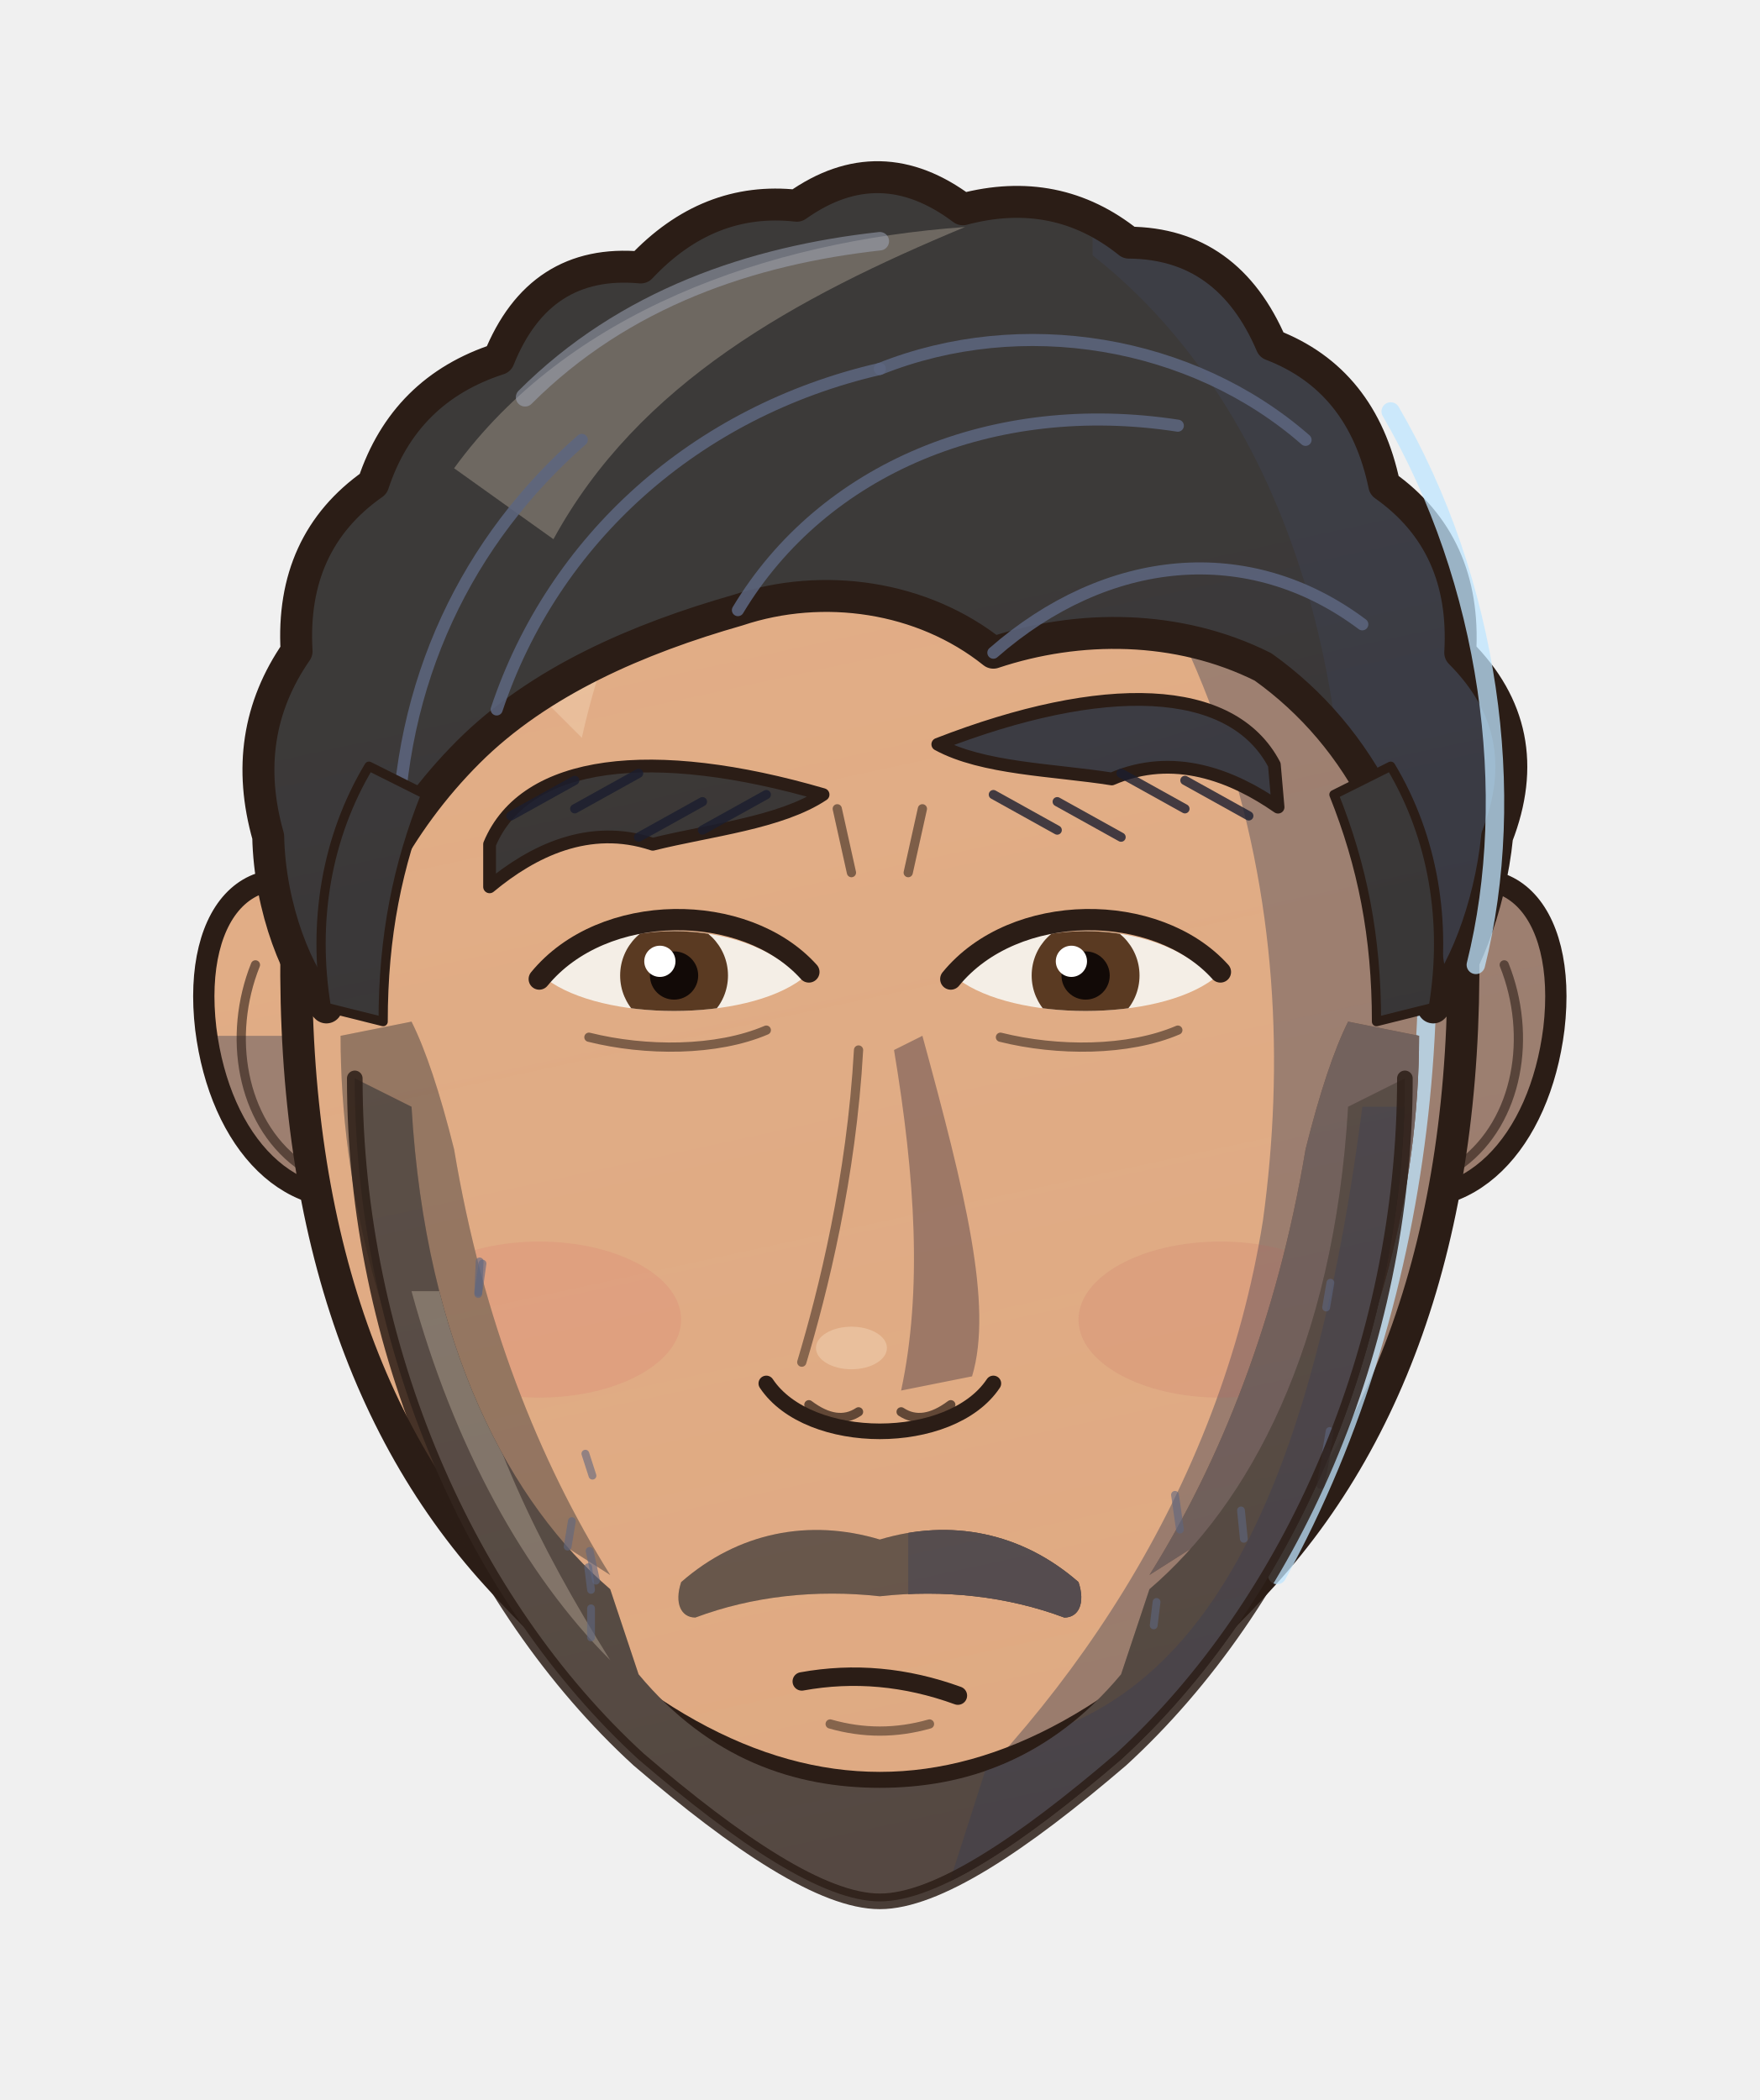
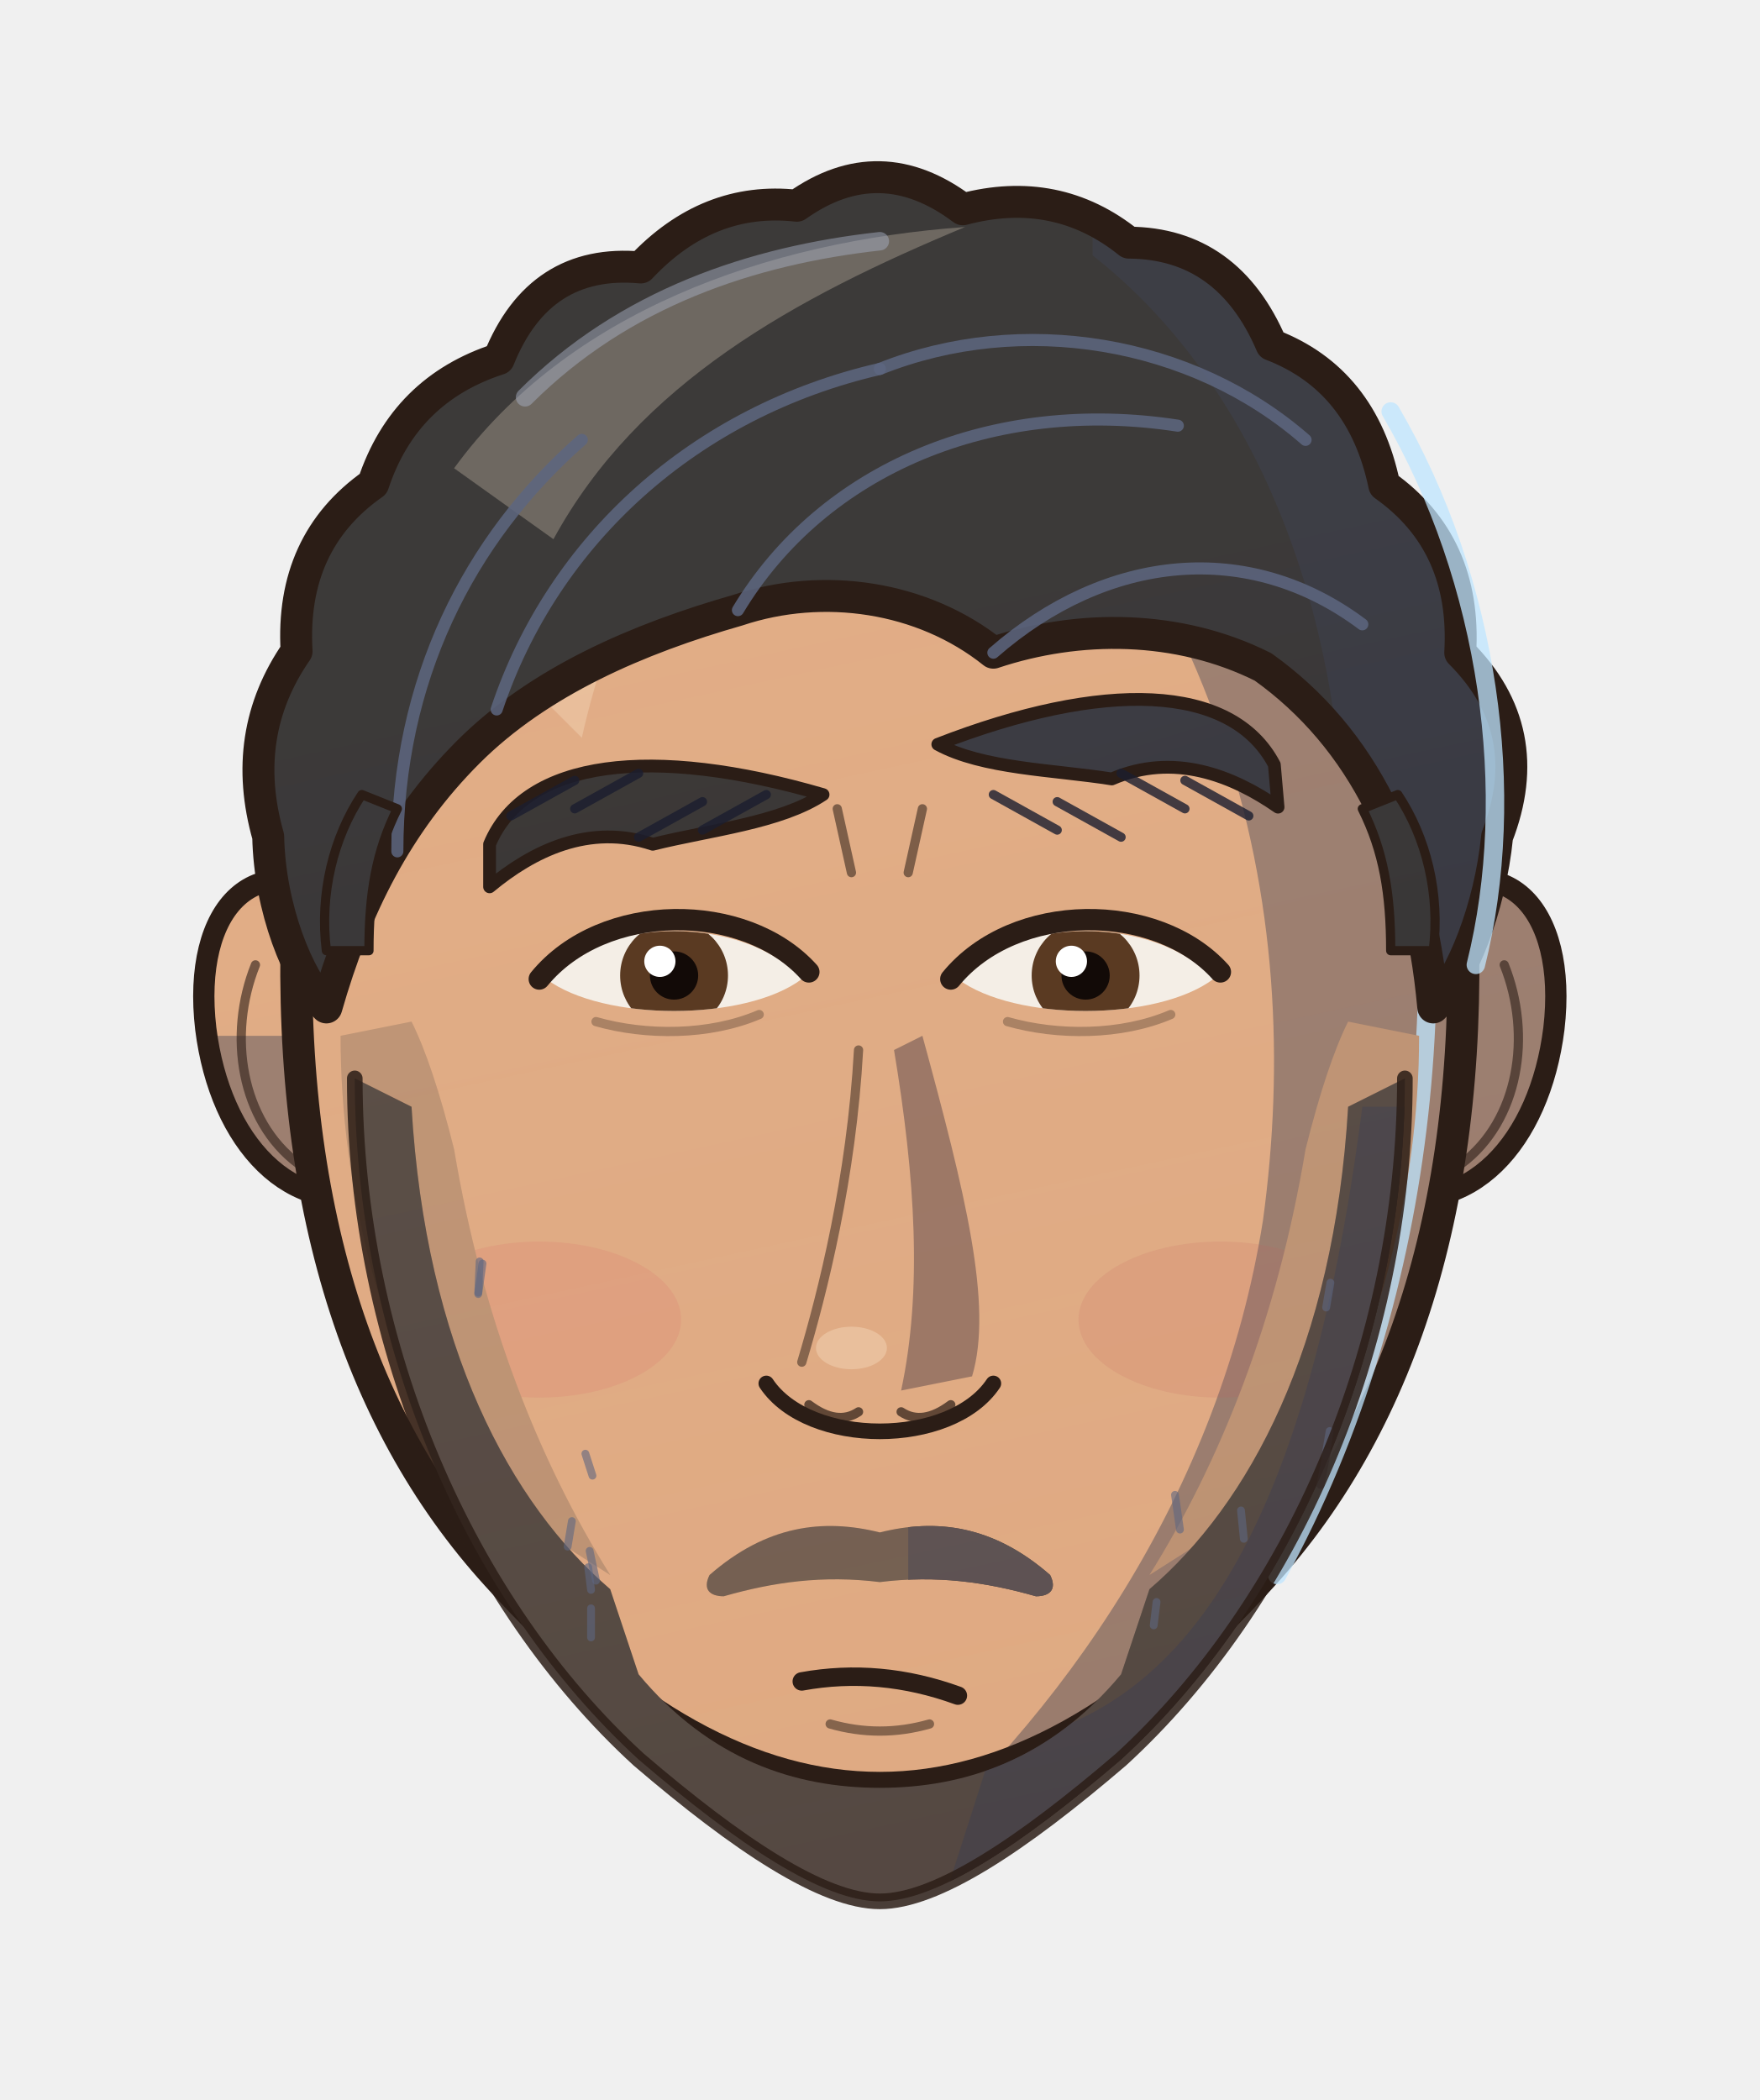
<svg xmlns="http://www.w3.org/2000/svg" viewBox="176 4 248 296" width="248" height="296">
  <defs>
    <linearGradient id="form" gradientUnits="userSpaceOnUse" x1="170" y1="120" x2="470" y2="1500">
      <stop offset="0" stop-color="#fff1d6" stop-opacity="0.16" />
      <stop offset="0.45" stop-color="#fff1d6" stop-opacity="0" />
      <stop offset="1" stop-color="#0b1030" stop-opacity="0.18" />
    </linearGradient>
    <clipPath id="c1">
      <path d="M226,132 C212,122 203,132 205,149 C207,165 217,176 230,172 Z" />
    </clipPath>
    <clipPath id="c2">
      <path d="M 374,132 C 388,122 397,132 395,149 C 393,165 383,176 370,172 Z" />
    </clipPath>
    <clipPath id="c3">
      <path d="M300,50 C352,50 380,86 382,130 C384,172 374,204 354,226 C336,246 318,256 300,256 C282,256 264,246 246,226 C226,204 216,172 218,130 C220,86 248,50 300,50 Z" />
    </clipPath>
    <clipPath id="c4">
      <path d="M213.8,121.9 Q209.7,107.5 217.8,95.8 Q216.9,80.4 228.6,72.2 Q233.0,58.9 246.3,54.6 Q252.0,40.4 266.3,41.7 Q275.8,31.6 288.3,33.0 Q300.0,24.7 311.7,33.5 Q324.9,30.0 335.1,38.2 Q349.1,38.3 355.2,52.6 Q368.0,57.5 371.1,72.4 Q382.7,80.6 381.8,96.0 Q392.8,107.0 387.0,121.9 C386,132 382,142 378,146 C376,124 368,108 354,98 C342,92 328,92 316,96 C306,88 292,86 280,90 C266,94 252,100 242,110 C232,120 226,132 222,146 C218,142 214,132 213.8,121.9 Z" />
    </clipPath>
    <clipPath id="c5">
-       <path d="M222,146 C220,134 222,122 228,112 L236,116 C232,126 230,136 230,148 Z" />
+       <path d="M222,138 C221,130 223,122 227,116 L232,118 C229,124 228,130 228,138 Z" />
    </clipPath>
    <clipPath id="c6">
-       <path d="M 378,146 C 380,134 378,122 372,112 L 364,116 C 368,126 370,136 370,148 Z" />
+       <path d="M 378,138 C 379,130 377,122 373,116 L 368,118 C 371,124 372,130 372,138 Z" />
    </clipPath>
    <clipPath id="c7">
      <path d="M245,123 C250,111 268,109 292,116 C286,120 276,121 268,123 C259,120 251,124 245,129 Z" />
    </clipPath>
    <clipPath id="c8">
      <path d="M 355,123 C 350,111 332,109 308,116 C 314,120 324,121 332,123 C 341,120 349,124 355,129 Z" />
    </clipPath>
    <clipPath id="c9">
      <path d="M253,142 C261,133 281,133 289,142 C281,148.0 261,148.0 253,142 Z" />
    </clipPath>
    <clipPath id="c10">
      <path d="M311,142 C319,133 339,133 347,142 C339,148.0 319,148.0 311,142 Z" />
    </clipPath>
    <clipPath id="c11">
      <path d="M224,150 C224,172 230,194 240,212 L262,226 C252,210 244,190 240,166 C238,158 236,152 234,148 Z" />
    </clipPath>
    <clipPath id="c12">
      <path d="M 376,150 C 376,172 370,194 360,212 L 338,226 C 348,210 356,190 360,166 C 362,158 364,152 366,148 Z" />
    </clipPath>
    <clipPath id="c13">
      <path d="M226,156 C226,194 242,230 266,252 C280,264 292,272 300,272 C308,272 320,264 334,252 C358,230 374,194 374,156 L366,160 C364,194 352,216 338,228 L334,240 C324,252 312,256 300,256 C288,256 276,252 266,240 L262,228 C248,216 236,194 234,160 Z" />
    </clipPath>
    <clipPath id="c14">
-       <path d="M272,227 C280,220 290,218 300,221 C310,218 320,220 328,227 C329,230 328,232 326,232 C318,229 309,228 300,229 C291,228 282,229 274,232 C272,232 271,230 272,227 Z" />
+       <path d="M276,226 C284,219 292,218 300,220 C308,218 316,219 324,226 C325,228 324,229 322,229 C315,227 308,226 300,227 C292,226 285,227 278,229 C276,229 275,228 276,226 Z" />
    </clipPath>
  </defs>
  <rect x="200" y="290" width="200" height="40" fill="none" />
  <path d="M226,132 C212,122 203,132 205,149 C207,165 217,176 230,172 Z" fill="#dba077" />
  <g clip-path="url(#c1)">
    <path d="M190,150 L240,150 L240,190 L190,190 Z" fill="#8c6c5f" />
    <rect x="0" y="0" width="600" height="1400" fill="url(#form)" />
  </g>
  <path d="M226,132 C212,122 203,132 205,149 C207,165 217,176 230,172 Z" fill="none" stroke="#2b1d16" stroke-width="3.0" stroke-linejoin="round" />
  <path d="M 374,132 C 388,122 397,132 395,149 C 393,165 383,176 370,172 Z" fill="#dba077" />
  <g clip-path="url(#c2)">
    <path d="M360,110 L410,110 L410,190 L360,190 Z" fill="#8c6c5f" />
    <rect x="0" y="0" width="600" height="1400" fill="url(#form)" />
  </g>
  <path d="M 374,132 C 388,122 397,132 395,149 C 393,165 383,176 370,172 Z" fill="none" stroke="#2b1d16" stroke-width="3.0" stroke-linejoin="round" />
  <path d="M212,140 C208,150 210,162 218,168" fill="none" stroke="#2b1d16" stroke-width="1.3" stroke-linecap="round" stroke-linejoin="round" opacity="0.6" />
  <path d="M388,140 C392,150 390,162 382,168" fill="none" stroke="#2b1d16" stroke-width="1.3" stroke-linecap="round" stroke-linejoin="round" opacity="0.6" />
  <path d="M300,50 C352,50 380,86 382,130 C384,172 374,204 354,226 C336,246 318,256 300,256 C282,256 264,246 246,226 C226,204 216,172 218,130 C220,86 248,50 300,50 Z" fill="#dba077" />
  <g clip-path="url(#c3)">
    <path d="M300,40 C356,46 386,86 384,130 C384,174 372,210 352,232 C334,254 316,266 300,268 C326,246 348,214 354,176 C360,132 350,82 300,40 Z" fill="#8c6c5f" />
    <path d="M246,96 C252,78 266,66 284,62 C270,74 262,90 258,108 Z" fill="#e6b894" opacity="0.85" />
    <rect x="0" y="0" width="600" height="1400" fill="url(#form)" />
  </g>
  <path d="M300,50 C352,50 380,86 382,130 C384,172 374,204 354,226 C336,246 318,256 300,256 C282,256 264,246 246,226 C226,204 216,172 218,130 C220,86 248,50 300,50 Z" fill="none" stroke="#2b1d16" stroke-width="4.5" stroke-linejoin="round" />
  <path d="M372,96 C382,136 378,186 356,226" fill="none" stroke="#bfe6ff" stroke-width="2.6" stroke-linecap="round" opacity="0.75" />
  <ellipse cx="252" cy="190" rx="20" ry="11" fill="#d9706a" opacity="0.18" />
  <ellipse cx="348" cy="190" rx="20" ry="11" fill="#c0605e" opacity="0.15" />
  <path d="M213.8,121.9 Q209.7,107.5 217.8,95.8 Q216.9,80.4 228.6,72.2 Q233.0,58.9 246.3,54.6 Q252.0,40.4 266.3,41.7 Q275.8,31.6 288.3,33.0 Q300.0,24.7 311.7,33.5 Q324.9,30.0 335.1,38.2 Q349.1,38.3 355.2,52.6 Q368.0,57.5 371.1,72.4 Q382.7,80.6 381.8,96.0 Q392.8,107.0 387.0,121.9 C386,132 382,142 378,146 C376,124 368,108 354,98 C342,92 328,92 316,96 C306,88 292,86 280,90 C266,94 252,100 242,110 C232,120 226,132 222,146 C218,142 214,132 213.8,121.9 Z" fill="#17171c" />
  <g clip-path="url(#c4)">
    <path d="M330,26 C374,40 396,90 384,148 L364,148 C370,104 358,62 330,40 Z" fill="#181b2a" />
    <path d="M240,70 C256,48 284,38 312,36 C288,46 266,58 254,80 Z" fill="#5d5854" opacity="0.85" />
    <rect x="0" y="0" width="600" height="1400" fill="url(#form)" />
  </g>
  <path d="M213.8,121.9 Q209.7,107.5 217.8,95.8 Q216.9,80.4 228.6,72.2 Q233.0,58.9 246.3,54.6 Q252.0,40.4 266.3,41.7 Q275.8,31.6 288.3,33.0 Q300.0,24.7 311.7,33.5 Q324.9,30.0 335.1,38.2 Q349.1,38.3 355.2,52.6 Q368.0,57.5 371.1,72.4 Q382.7,80.6 381.8,96.0 Q392.8,107.0 387.0,121.9 C386,132 382,142 378,146 C376,124 368,108 354,98 C342,92 328,92 316,96 C306,88 292,86 280,90 C266,94 252,100 242,110 C232,120 226,132 222,146 C218,142 214,132 213.8,121.9 Z" fill="none" stroke="#2b1d16" stroke-width="4.5" stroke-linejoin="round" />
  <path d="M372,62 C386,86 390,116 384,140" fill="none" stroke="#bfe6ff" stroke-width="2.6" stroke-linecap="round" opacity="0.75" />
  <path d="M246,104 C254,80 274,62 300,56" fill="none" stroke="#5d6680" stroke-width="1.7" stroke-linecap="round" stroke-linejoin="round" opacity="0.85" />
  <path d="M280,90 C292,70 316,60 342,64" fill="none" stroke="#5d6680" stroke-width="1.7" stroke-linecap="round" stroke-linejoin="round" opacity="0.85" />
  <path d="M316,96 C332,82 352,80 368,92" fill="none" stroke="#5d6680" stroke-width="1.7" stroke-linecap="round" stroke-linejoin="round" opacity="0.85" />
  <path d="M232,124 C232,100 242,80 258,66" fill="none" stroke="#5d6680" stroke-width="1.7" stroke-linecap="round" stroke-linejoin="round" opacity="0.85" />
  <path d="M300,56 C320,48 344,52 360,66" fill="none" stroke="#5d6680" stroke-width="1.7" stroke-linecap="round" stroke-linejoin="round" opacity="0.85" />
  <path d="M250,60 C264,46 282,40 300,38" fill="none" stroke="#a3abc0" stroke-width="2.6" stroke-linecap="round" stroke-linejoin="round" opacity="0.5" />
-   <path d="M222,146 C220,134 222,122 228,112 L236,116 C232,126 230,136 230,148 Z" fill="#17171c" />
+   <path d="M222,138 C221,130 223,122 227,116 L232,118 C229,124 228,130 228,138 Z" fill="#17171c" />
  <g clip-path="url(#c5)">
    <rect x="0" y="0" width="600" height="1400" fill="url(#form)" />
  </g>
-   <path d="M222,146 C220,134 222,122 228,112 L236,116 C232,126 230,136 230,148 Z" fill="none" stroke="#2b1d16" stroke-width="1.3" stroke-linejoin="round" />
-   <path d="M 378,146 C 380,134 378,122 372,112 L 364,116 C 368,126 370,136 370,148 Z" fill="#17171c" />
+   <path d="M222,138 C221,130 223,122 227,116 L232,118 C229,124 228,130 228,138 Z" fill="none" stroke="#2b1d16" stroke-width="1.3" stroke-linejoin="round" />
+   <path d="M 378,138 C 379,130 377,122 373,116 L 368,118 C 371,124 372,130 372,138 Z" fill="#17171c" />
  <g clip-path="url(#c6)">
    <rect x="0" y="0" width="600" height="1400" fill="url(#form)" />
  </g>
-   <path d="M 378,146 C 380,134 378,122 372,112 L 364,116 C 368,126 370,136 370,148 Z" fill="none" stroke="#2b1d16" stroke-width="1.3" stroke-linejoin="round" />
+   <path d="M 378,138 C 379,130 377,122 373,116 L 368,118 C 371,124 372,130 372,138 Z" fill="none" stroke="#2b1d16" stroke-width="1.3" stroke-linejoin="round" />
  <path d="M245,123 C250,111 268,109 292,116 C286,120 276,121 268,123 C259,120 251,124 245,129 Z" fill="#18171a" />
  <g clip-path="url(#c7)">
    <rect x="0" y="0" width="600" height="1400" fill="url(#form)" />
  </g>
  <path d="M245,123 C250,111 268,109 292,116 C286,120 276,121 268,123 C259,120 251,124 245,129 Z" fill="none" stroke="#2b1d16" stroke-width="1.8" stroke-linejoin="round" />
  <g transform="translate(0,-9) rotate(-5 330 115)">
    <path d="M 355,123 C 350,111 332,109 308,116 C 314,120 324,121 332,123 C 341,120 349,124 355,129 Z" fill="#18171a" />
    <g clip-path="url(#c8)">
      <path d="M300,90 L360,90 L360,130 L300,130 Z" fill="#191b28" />
      <rect x="0" y="0" width="600" height="1400" fill="url(#form)" />
    </g>
    <path d="M 355,123 C 350,111 332,109 308,116 C 314,120 324,121 332,123 C 341,120 349,124 355,129 Z" fill="none" stroke="#2b1d16" stroke-width="1.8" stroke-linejoin="round" />
  </g>
  <path d="M294,118 l2,9 M306,118 l-2,9" fill="none" stroke="#2b1d16" stroke-width="1.3" stroke-linecap="round" stroke-linejoin="round" opacity="0.55" />
  <path d="M248,119 l9,-5" fill="none" stroke="#1a1d2e" stroke-width="1.3" stroke-linecap="round" stroke-linejoin="round" opacity="0.8" />
  <path d="M257,118 l9,-5" fill="none" stroke="#1a1d2e" stroke-width="1.3" stroke-linecap="round" stroke-linejoin="round" opacity="0.8" />
  <path d="M266,122 l9,-5" fill="none" stroke="#1a1d2e" stroke-width="1.3" stroke-linecap="round" stroke-linejoin="round" opacity="0.8" />
  <path d="M275,121 l9,-5" fill="none" stroke="#1a1d2e" stroke-width="1.3" stroke-linecap="round" stroke-linejoin="round" opacity="0.8" />
  <path d="M352,119 l-9,-5" fill="none" stroke="#1a1d2e" stroke-width="1.3" stroke-linecap="round" stroke-linejoin="round" opacity="0.8" />
  <path d="M343,118 l-9,-5" fill="none" stroke="#1a1d2e" stroke-width="1.3" stroke-linecap="round" stroke-linejoin="round" opacity="0.8" />
  <path d="M334,122 l-9,-5" fill="none" stroke="#1a1d2e" stroke-width="1.3" stroke-linecap="round" stroke-linejoin="round" opacity="0.8" />
  <path d="M325,121 l-9,-5" fill="none" stroke="#1a1d2e" stroke-width="1.3" stroke-linecap="round" stroke-linejoin="round" opacity="0.8" />
  <path d="M253,142 C261,133 281,133 289,142 C281,148.0 261,148.0 253,142 Z" fill="#f4eee6" />
  <g clip-path="url(#c9)">
    <circle cx="271" cy="141.5" r="7.6" fill="#5a3a22" />
    <circle cx="271" cy="141.5" r="3.4" fill="#120a07" />
    <circle cx="269" cy="139.5" r="2.2" fill="#fff" />
    <path d="M251,130 L291,130 L291,135 L251,135 Z" fill="#000" opacity="0.18" />
  </g>
  <path d="M252,142 C261,131 281,131 290,141" fill="none" stroke="#2b1d16" stroke-width="3.0" stroke-linecap="round" stroke-linejoin="round" opacity="1.0" />
-   <path d="M259,150.2 C267,152.2 277,152.2 284,149.2" fill="none" stroke="#2b1d16" stroke-width="1.3" stroke-linecap="round" stroke-linejoin="round" opacity="0.55" />
+   <path d="M260,148.0 C267,150.0 276,150.0 283,147.0" fill="none" stroke="#2b1d16" stroke-width="1.3" stroke-linecap="round" stroke-linejoin="round" opacity="0.3" />
  <path d="M311,142 C319,133 339,133 347,142 C339,148.0 319,148.0 311,142 Z" fill="#f4eee6" />
  <g clip-path="url(#c10)">
    <circle cx="329" cy="141.5" r="7.6" fill="#5a3a22" />
    <circle cx="329" cy="141.5" r="3.4" fill="#120a07" />
    <circle cx="327" cy="139.5" r="2.2" fill="#fff" />
    <path d="M309,130 L349,130 L349,135 L309,135 Z" fill="#000" opacity="0.18" />
  </g>
  <path d="M310,142 C319,131 339,131 348,141" fill="none" stroke="#2b1d16" stroke-width="3.0" stroke-linecap="round" stroke-linejoin="round" opacity="1.0" />
-   <path d="M317,150.2 C325,152.2 335,152.2 342,149.2" fill="none" stroke="#2b1d16" stroke-width="1.3" stroke-linecap="round" stroke-linejoin="round" opacity="0.55" />
+   <path d="M318,148.0 C325,150.0 334,150.0 341,147.0" fill="none" stroke="#2b1d16" stroke-width="1.3" stroke-linecap="round" stroke-linejoin="round" opacity="0.3" />
  <path d="M306,150 C312,172 316,188 313,198 L303,200 C306,186 305,170 302,152 Z" fill="#8c6c5f" opacity="0.8" />
  <path d="M297,152 C296,170 292,186 289,196" fill="none" stroke="#2b1d16" stroke-width="1.3" stroke-linecap="round" stroke-linejoin="round" opacity="0.5" />
  <path d="M284,199 C290,208 310,208 316,199" fill="none" stroke="#2b1d16" stroke-width="2.2" stroke-linecap="round" stroke-linejoin="round" opacity="1.0" />
  <path d="M290,202 q4,3 7,1 M310,202 q-4,3 -7,1" fill="none" stroke="#2b1d16" stroke-width="1.3" stroke-linecap="round" stroke-linejoin="round" opacity="0.7" />
  <ellipse cx="296" cy="194" rx="5" ry="3" fill="#ebc4a2" opacity="0.8" />
  <path d="M289,241 Q300,239 311,243" fill="none" stroke="#2b1d16" stroke-width="2.6" stroke-linecap="round" stroke-linejoin="round" opacity="1.0" />
  <path d="M293,247 Q300,249 307,247" fill="none" stroke="#2b1d16" stroke-width="1.3" stroke-linecap="round" stroke-linejoin="round" opacity="0.5" />
-   <path d="M224,150 C224,172 230,194 240,212 L262,226 C252,210 244,190 240,166 C238,158 236,152 234,148 Z" fill="#83624e" />
+   <path d="M224,150 C224,172 230,194 240,212 L262,226 C252,210 244,190 240,166 C238,158 236,152 234,148 Z" fill="#b48565" />
  <g clip-path="url(#c11)">
    <rect x="0" y="0" width="600" height="1400" fill="url(#form)" />
  </g>
-   <path d="M 376,150 C 376,172 370,194 360,212 L 338,226 C 348,210 356,190 360,166 C 362,158 364,152 366,148 Z" fill="#83624e" />
+   <path d="M 376,150 C 376,172 370,194 360,212 L 338,226 C 348,210 356,190 360,166 C 362,158 364,152 366,148 Z" fill="#b48565" />
  <g clip-path="url(#c12)">
-     <path d="M300,140 L400,140 L400,240 L300,240 Z" fill="#5c4a49" />
    <rect x="0" y="0" width="600" height="1400" fill="url(#form)" />
  </g>
  <path d="M226,156 C226,194 242,230 266,252 C280,264 292,272 300,272 C308,272 320,264 334,252 C358,230 374,194 374,156 L366,160 C364,194 352,216 338,228 L334,240 C324,252 312,256 300,256 C288,256 276,252 266,240 L262,228 C248,216 236,194 234,160 Z" fill="#3e322e" />
  <g clip-path="url(#c13)">
    <path d="M316,250 C342,246 360,222 368,160 L400,160 L400,300 L300,300 Z" fill="#312c35" />
-     <path d="M234,186 C240,208 250,226 262,238 C252,222 244,206 240,186 Z" fill="#786b60" opacity="0.85" />
    <rect x="0" y="0" width="600" height="1400" fill="url(#form)" />
  </g>
  <path d="M363.0,208.7 l-0.9,4.6" fill="none" stroke="#5d6680" stroke-width="1.1" stroke-linecap="round" stroke-linejoin="round" opacity="0.6" />
  <path d="M244.0,182.1 l-0.6,4.3" fill="none" stroke="#5d6680" stroke-width="1.1" stroke-linecap="round" stroke-linejoin="round" opacity="0.6" />
  <path d="M258.5,208.9 l1.0,3.1" fill="none" stroke="#5d6680" stroke-width="1.1" stroke-linecap="round" stroke-linejoin="round" opacity="0.6" />
  <path d="M258.9,224.9 l0.4,3.2" fill="none" stroke="#5d6680" stroke-width="1.1" stroke-linecap="round" stroke-linejoin="round" opacity="0.6" />
  <path d="M259.3,230.7 l-0.0,4.1" fill="none" stroke="#5d6680" stroke-width="1.1" stroke-linecap="round" stroke-linejoin="round" opacity="0.6" />
  <path d="M341.6,214.7 l0.7,4.9" fill="none" stroke="#5d6680" stroke-width="1.1" stroke-linecap="round" stroke-linejoin="round" opacity="0.6" />
  <path d="M256.6,218.4 l-0.6,3.6" fill="none" stroke="#5d6680" stroke-width="1.1" stroke-linecap="round" stroke-linejoin="round" opacity="0.6" />
  <path d="M363.5,184.8 l-0.6,3.5" fill="none" stroke="#5d6680" stroke-width="1.1" stroke-linecap="round" stroke-linejoin="round" opacity="0.6" />
  <path d="M339.0,229.8 l-0.4,3.3" fill="none" stroke="#5d6680" stroke-width="1.1" stroke-linecap="round" stroke-linejoin="round" opacity="0.6" />
  <path d="M259.1,222.6 l0.9,4.2" fill="none" stroke="#5d6680" stroke-width="1.1" stroke-linecap="round" stroke-linejoin="round" opacity="0.6" />
  <path d="M350.9,216.9 l0.4,4.0" fill="none" stroke="#5d6680" stroke-width="1.1" stroke-linecap="round" stroke-linejoin="round" opacity="0.6" />
  <path d="M363.4,205.7 l-0.6,3.5" fill="none" stroke="#5d6680" stroke-width="1.1" stroke-linecap="round" stroke-linejoin="round" opacity="0.6" />
  <path d="M243.6,181.8 l-0.2,4.4" fill="none" stroke="#5d6680" stroke-width="1.1" stroke-linecap="round" stroke-linejoin="round" opacity="0.6" />
-   <path d="M272,227 C280,220 290,218 300,221 C310,218 320,220 328,227 C329,230 328,232 326,232 C318,229 309,228 300,229 C291,228 282,229 274,232 C272,232 271,230 272,227 Z" fill="#524037" />
+   <path d="M276,226 C284,219 292,218 300,220 C308,218 316,219 324,226 C325,228 324,229 322,229 C315,227 308,226 300,227 C292,226 285,227 278,229 C276,229 275,228 276,226 Z" fill="#614b3f" />
  <g clip-path="url(#c14)">
-     <path d="M304,206 L346,206 L346,250 L304,250 Z" fill="#3d353b" />
+     <path d="M304,206 L346,206 L346,250 L304,250 Z" fill="#473c40" />
    <rect x="0" y="0" width="600" height="1400" fill="url(#form)" />
  </g>
  <path d="M226,156 C226,194 242,230 266,252 C280,264 292,272 300,272 C308,272 320,264 334,252 C358,230 374,194 374,156" fill="none" stroke="#2b1d16" stroke-width="2.2" stroke-linecap="round" stroke-linejoin="round" opacity="0.85" />
</svg>
